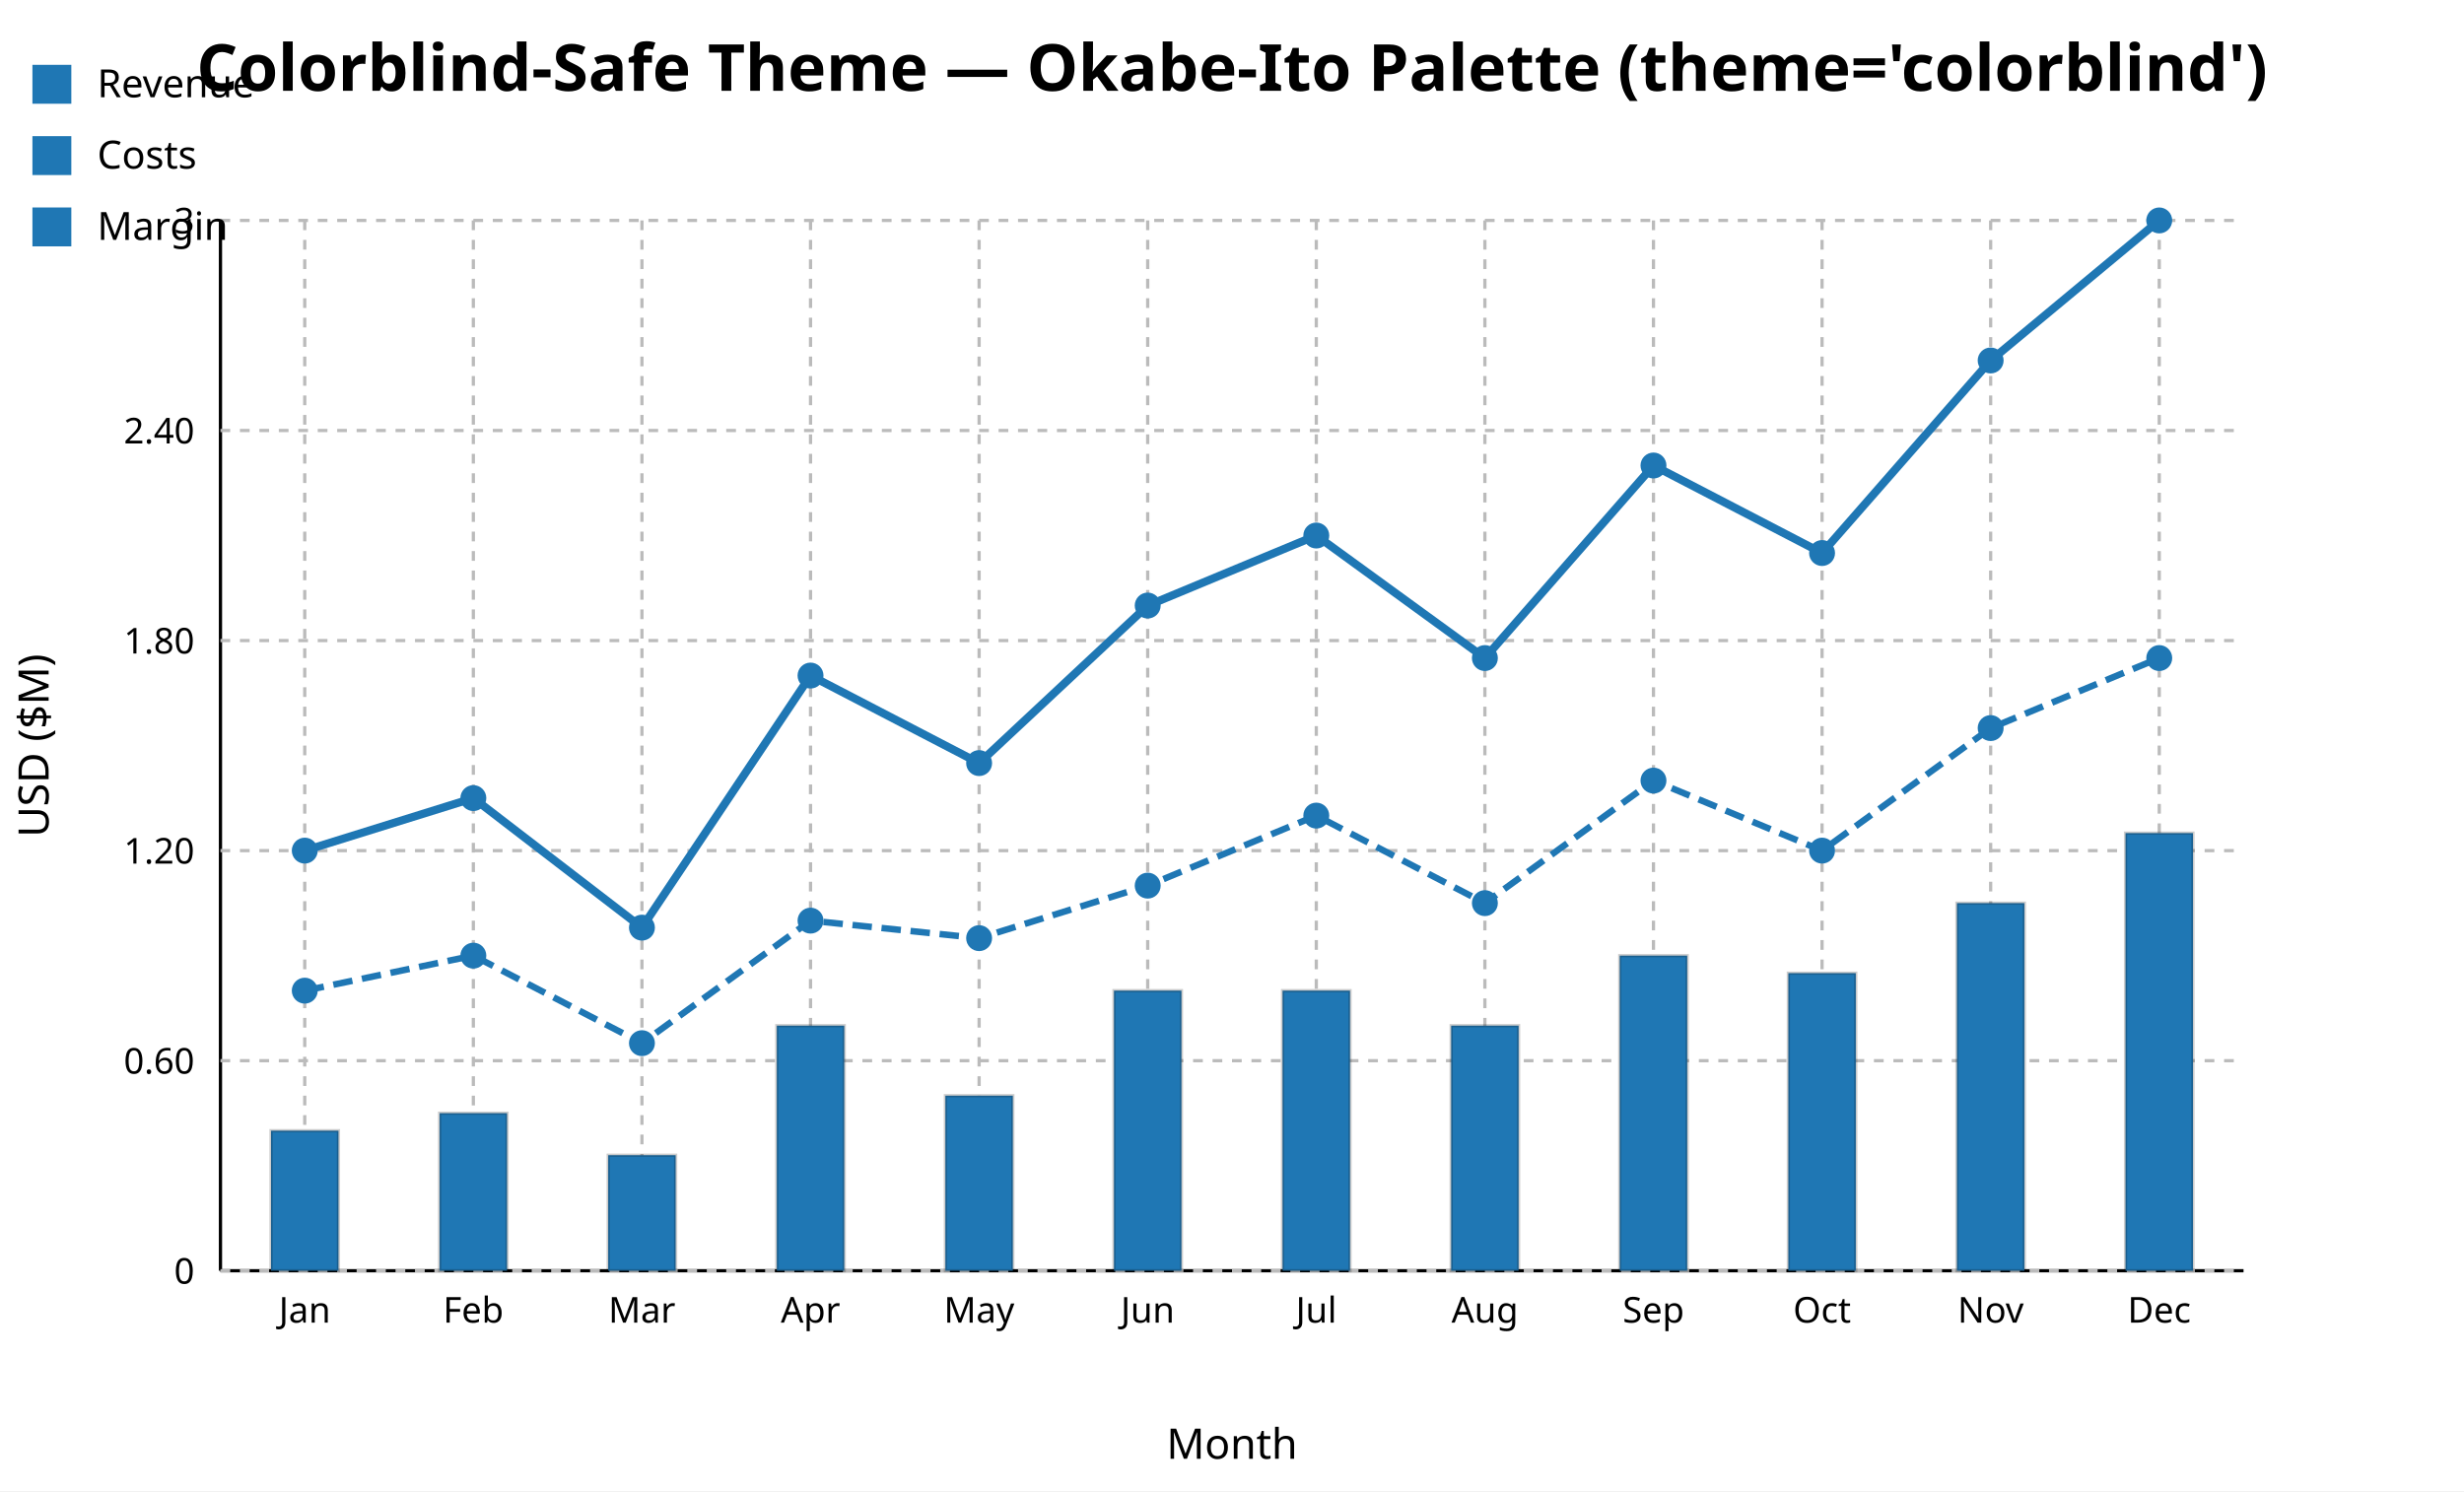
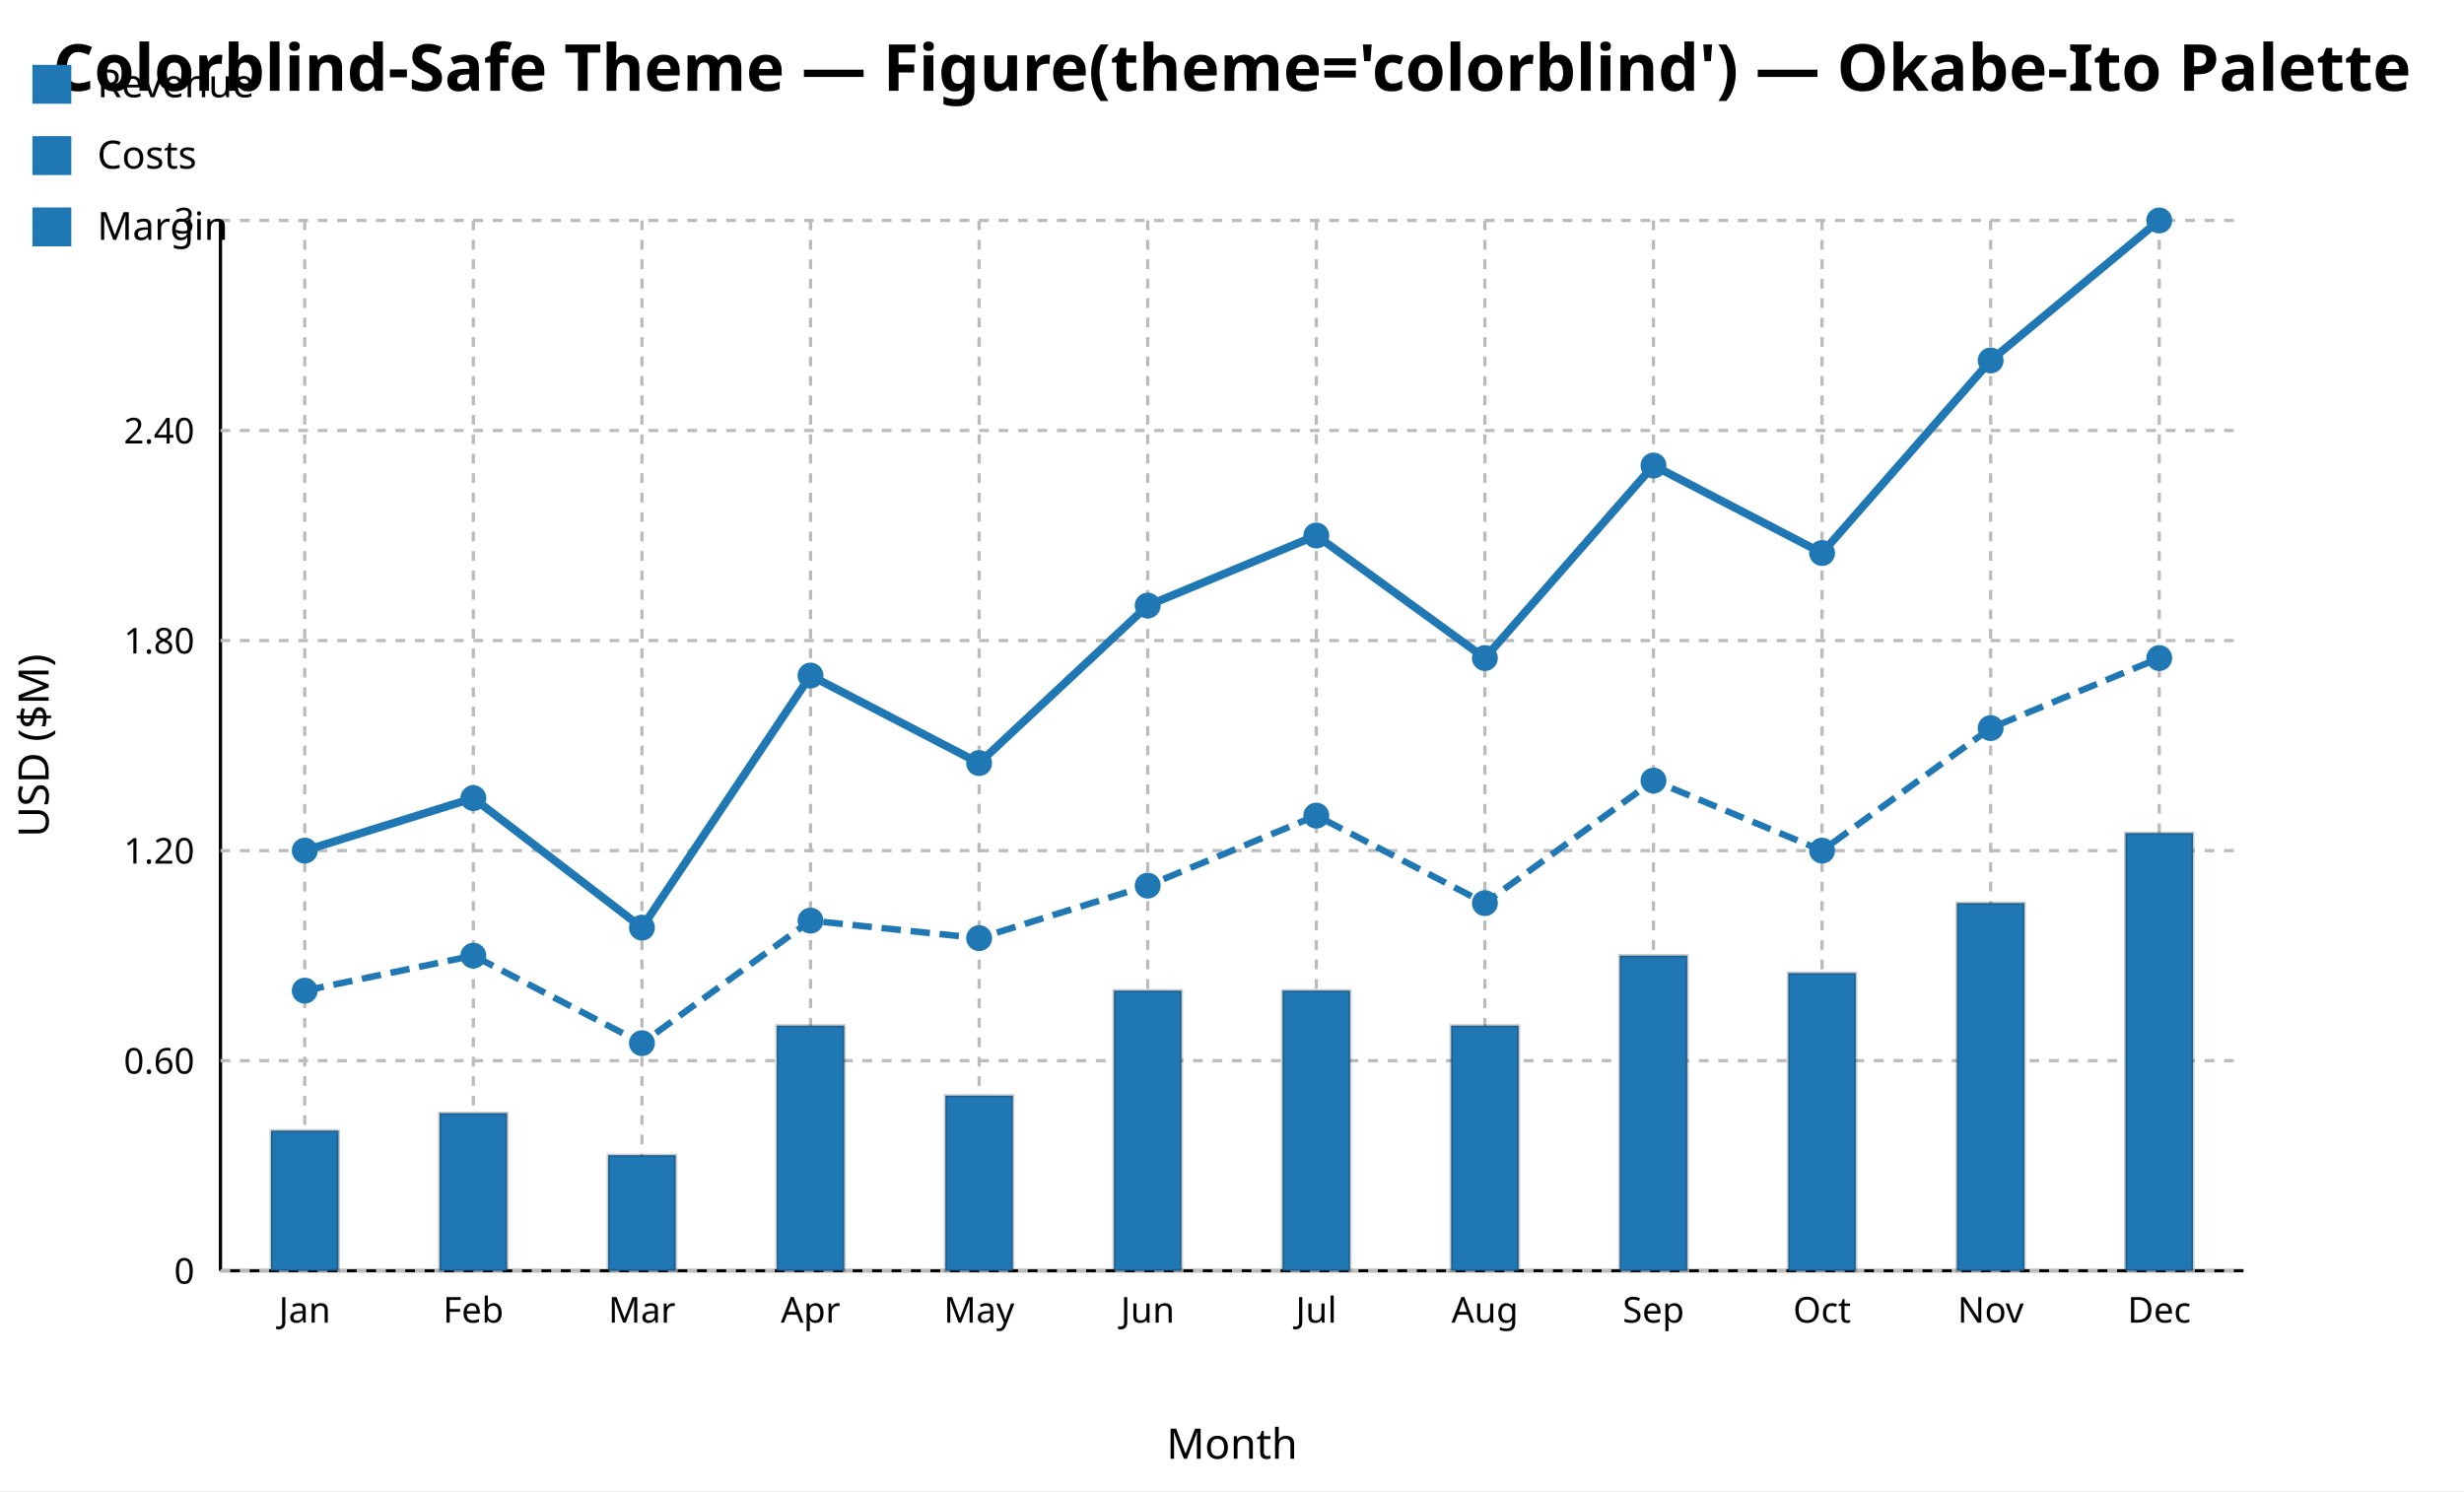
- <svg xmlns="http://www.w3.org/2000/svg" role="img" focusable="false" aria-labelledby="glyphx-chart-9-title glyphx-chart-9-desc" id="glyphx-chart-9" data-glyphx="true" width="760" height="460" viewBox="0 0 760 460">
+ <svg xmlns="http://www.w3.org/2000/svg" role="img" focusable="false" aria-labelledby="glyphx-chart-7-title glyphx-chart-7-desc" id="glyphx-chart-7" data-glyphx="true" width="760" height="460" viewBox="0 0 760 460">
  <rect width="760" height="460" fill="#ffffff" />
-   <text x="380" y="28" text-anchor="middle" font-size="20" font-weight="bold" font-family="sans-serif" fill="#000000">Colorblind-Safe Theme  —  Okabe-Ito Palette  (theme='colorblind')</text>
+   <text x="380" y="28" text-anchor="middle" font-size="20" font-weight="bold" font-family="sans-serif" fill="#000000">Colorblind-Safe Theme  —  Figure(theme='colorblind')  —  Okabe-Ito Palette</text>
  <line x1="68" y1="392" x2="692" y2="392" stroke="#000000" />
  <line x1="68" y1="68" x2="68" y2="392" stroke="#000000" />
  <text x="380" y="450" text-anchor="middle" font-size="13" font-family="sans-serif" fill="#000000">Month</text>
  <text x="15" y="230" text-anchor="middle" font-size="13" font-family="sans-serif" fill="#000000" transform="rotate(-90, 15, 230)">USD ($M)</text>
  <line x1="68" x2="692" y1="392.0" y2="392.0" stroke="#bbbbbb" stroke-dasharray="3,3" />
  <text x="60" y="396.0" text-anchor="end" font-size="11" font-family="sans-serif" fill="#000000">0</text>
  <line x1="68" x2="692" y1="327.2" y2="327.2" stroke="#bbbbbb" stroke-dasharray="3,3" />
  <text x="60" y="331.2" text-anchor="end" font-size="11" font-family="sans-serif" fill="#000000">0.60</text>
  <line x1="68" x2="692" y1="262.4" y2="262.4" stroke="#bbbbbb" stroke-dasharray="3,3" />
  <text x="60" y="266.4" text-anchor="end" font-size="11" font-family="sans-serif" fill="#000000">1.20</text>
  <line x1="68" x2="692" y1="197.6" y2="197.6" stroke="#bbbbbb" stroke-dasharray="3,3" />
  <text x="60" y="201.6" text-anchor="end" font-size="11" font-family="sans-serif" fill="#000000">1.80</text>
  <line x1="68" x2="692" y1="132.8" y2="132.8" stroke="#bbbbbb" stroke-dasharray="3,3" />
  <text x="60" y="136.8" text-anchor="end" font-size="11" font-family="sans-serif" fill="#000000">2.40</text>
  <line x1="68" x2="692" y1="68.0" y2="68.0" stroke="#bbbbbb" stroke-dasharray="3,3" />
  <text x="60" y="72.0" text-anchor="end" font-size="11" font-family="sans-serif" fill="#000000">3</text>
  <line y1="68" y2="392" x1="94.0" x2="94.0" stroke="#bbbbbb" stroke-dasharray="3,3" />
  <text x="94.0" y="408" text-anchor="middle" font-size="11" font-family="sans-serif" fill="#000000">Jan</text>
  <line y1="68" y2="392" x1="146.0" x2="146.0" stroke="#bbbbbb" stroke-dasharray="3,3" />
  <text x="146.0" y="408" text-anchor="middle" font-size="11" font-family="sans-serif" fill="#000000">Feb</text>
  <line y1="68" y2="392" x1="198.0" x2="198.0" stroke="#bbbbbb" stroke-dasharray="3,3" />
  <text x="198.0" y="408" text-anchor="middle" font-size="11" font-family="sans-serif" fill="#000000">Mar</text>
  <line y1="68" y2="392" x1="250.0" x2="250.0" stroke="#bbbbbb" stroke-dasharray="3,3" />
  <text x="250.0" y="408" text-anchor="middle" font-size="11" font-family="sans-serif" fill="#000000">Apr</text>
  <line y1="68" y2="392" x1="302.0" x2="302.0" stroke="#bbbbbb" stroke-dasharray="3,3" />
  <text x="302.0" y="408" text-anchor="middle" font-size="11" font-family="sans-serif" fill="#000000">May</text>
  <line y1="68" y2="392" x1="354.0" x2="354.0" stroke="#bbbbbb" stroke-dasharray="3,3" />
  <text x="354.0" y="408" text-anchor="middle" font-size="11" font-family="sans-serif" fill="#000000">Jun</text>
  <line y1="68" y2="392" x1="406.0" x2="406.0" stroke="#bbbbbb" stroke-dasharray="3,3" />
  <text x="406.0" y="408" text-anchor="middle" font-size="11" font-family="sans-serif" fill="#000000">Jul</text>
  <line y1="68" y2="392" x1="458.0" x2="458.0" stroke="#bbbbbb" stroke-dasharray="3,3" />
  <text x="458.0" y="408" text-anchor="middle" font-size="11" font-family="sans-serif" fill="#000000">Aug</text>
  <line y1="68" y2="392" x1="510.0" x2="510.0" stroke="#bbbbbb" stroke-dasharray="3,3" />
  <text x="510.0" y="408" text-anchor="middle" font-size="11" font-family="sans-serif" fill="#000000">Sep</text>
  <line y1="68" y2="392" x1="562.0" x2="562.0" stroke="#bbbbbb" stroke-dasharray="3,3" />
  <text x="562.0" y="408" text-anchor="middle" font-size="11" font-family="sans-serif" fill="#000000">Oct</text>
  <line y1="68" y2="392" x1="614.0" x2="614.0" stroke="#bbbbbb" stroke-dasharray="3,3" />
  <text x="614.0" y="408" text-anchor="middle" font-size="11" font-family="sans-serif" fill="#000000">Nov</text>
  <line y1="68" y2="392" x1="666.0" x2="666.0" stroke="#bbbbbb" stroke-dasharray="3,3" />
  <text x="666.0" y="408" text-anchor="middle" font-size="11" font-family="sans-serif" fill="#000000">Dec</text>
-   <polyline class="series-87568" fill="none" stroke="#1f77b4" stroke-width="2.5" stroke-dasharray="" points="94.0,262.4 146.0,246.2 198.0,286.16 250.0,208.4 302.0,235.4 354.0,186.8 406.0,165.2 458.0,203.0 510.0,143.6 562.0,170.6 614.0,111.2 666.0,68.0" />
-   <circle class="glyphx-point series-87568" tabindex="0" role="graphics-symbol" cx="94.0" cy="262.4" r="4" fill="#1f77b4" data-x="0.5" data-y="1.2" data-label="Revenue" />
-   <circle class="glyphx-point series-87568" tabindex="0" role="graphics-symbol" cx="146.0" cy="246.2" r="4" fill="#1f77b4" data-x="1.5" data-y="1.35" data-label="Revenue" />
-   <circle class="glyphx-point series-87568" tabindex="0" role="graphics-symbol" cx="198.0" cy="286.16" r="4" fill="#1f77b4" data-x="2.5" data-y="0.98" data-label="Revenue" />
-   <circle class="glyphx-point series-87568" tabindex="0" role="graphics-symbol" cx="250.0" cy="208.4" r="4" fill="#1f77b4" data-x="3.5" data-y="1.7" data-label="Revenue" />
-   <circle class="glyphx-point series-87568" tabindex="0" role="graphics-symbol" cx="302.0" cy="235.4" r="4" fill="#1f77b4" data-x="4.5" data-y="1.45" data-label="Revenue" />
-   <circle class="glyphx-point series-87568" tabindex="0" role="graphics-symbol" cx="354.0" cy="186.8" r="4" fill="#1f77b4" data-x="5.5" data-y="1.9" data-label="Revenue" />
-   <circle class="glyphx-point series-87568" tabindex="0" role="graphics-symbol" cx="406.0" cy="165.2" r="4" fill="#1f77b4" data-x="6.5" data-y="2.1" data-label="Revenue" />
-   <circle class="glyphx-point series-87568" tabindex="0" role="graphics-symbol" cx="458.0" cy="203.0" r="4" fill="#1f77b4" data-x="7.5" data-y="1.75" data-label="Revenue" />
-   <circle class="glyphx-point series-87568" tabindex="0" role="graphics-symbol" cx="510.0" cy="143.6" r="4" fill="#1f77b4" data-x="8.5" data-y="2.3" data-label="Revenue" />
-   <circle class="glyphx-point series-87568" tabindex="0" role="graphics-symbol" cx="562.0" cy="170.6" r="4" fill="#1f77b4" data-x="9.5" data-y="2.05" data-label="Revenue" />
-   <circle class="glyphx-point series-87568" tabindex="0" role="graphics-symbol" cx="614.0" cy="111.2" r="4" fill="#1f77b4" data-x="10.5" data-y="2.6" data-label="Revenue" />
-   <circle class="glyphx-point series-87568" tabindex="0" role="graphics-symbol" cx="666.0" cy="68.0" r="4" fill="#1f77b4" data-x="11.5" data-y="3.0" data-label="Revenue" />
-   <polyline class="series-67152" fill="none" stroke="#1f77b4" stroke-width="2" stroke-dasharray="6,3" points="94.0,305.6 146.0,294.8 198.0,321.8 250.0,284.0 302.0,289.4 354.0,273.2 406.0,251.6 458.0,278.6 510.0,240.8 562.0,262.4 614.0,224.6 666.0,203.0" />
-   <circle class="glyphx-point series-67152" tabindex="0" role="graphics-symbol" cx="94.0" cy="305.6" r="4" fill="#1f77b4" data-x="0.5" data-y="0.8" data-label="Costs" />
-   <circle class="glyphx-point series-67152" tabindex="0" role="graphics-symbol" cx="146.0" cy="294.8" r="4" fill="#1f77b4" data-x="1.5" data-y="0.9" data-label="Costs" />
-   <circle class="glyphx-point series-67152" tabindex="0" role="graphics-symbol" cx="198.0" cy="321.8" r="4" fill="#1f77b4" data-x="2.5" data-y="0.65" data-label="Costs" />
-   <circle class="glyphx-point series-67152" tabindex="0" role="graphics-symbol" cx="250.0" cy="284.0" r="4" fill="#1f77b4" data-x="3.5" data-y="1.0" data-label="Costs" />
-   <circle class="glyphx-point series-67152" tabindex="0" role="graphics-symbol" cx="302.0" cy="289.4" r="4" fill="#1f77b4" data-x="4.5" data-y="0.95" data-label="Costs" />
-   <circle class="glyphx-point series-67152" tabindex="0" role="graphics-symbol" cx="354.0" cy="273.2" r="4" fill="#1f77b4" data-x="5.5" data-y="1.1" data-label="Costs" />
-   <circle class="glyphx-point series-67152" tabindex="0" role="graphics-symbol" cx="406.0" cy="251.6" r="4" fill="#1f77b4" data-x="6.5" data-y="1.3" data-label="Costs" />
-   <circle class="glyphx-point series-67152" tabindex="0" role="graphics-symbol" cx="458.0" cy="278.6" r="4" fill="#1f77b4" data-x="7.5" data-y="1.05" data-label="Costs" />
-   <circle class="glyphx-point series-67152" tabindex="0" role="graphics-symbol" cx="510.0" cy="240.8" r="4" fill="#1f77b4" data-x="8.5" data-y="1.4" data-label="Costs" />
-   <circle class="glyphx-point series-67152" tabindex="0" role="graphics-symbol" cx="562.0" cy="262.4" r="4" fill="#1f77b4" data-x="9.5" data-y="1.2" data-label="Costs" />
-   <circle class="glyphx-point series-67152" tabindex="0" role="graphics-symbol" cx="614.0" cy="224.6" r="4" fill="#1f77b4" data-x="10.5" data-y="1.55" data-label="Costs" />
-   <circle class="glyphx-point series-67152" tabindex="0" role="graphics-symbol" cx="666.0" cy="203.0" r="4" fill="#1f77b4" data-x="11.5" data-y="1.75" data-label="Costs" />
-   <rect class="glyphx-point series-50832" tabindex="0" role="graphics-symbol" x="83.6" y="348.8" width="20.8" height="43.2" fill="#1f77b4" stroke="#00000033" data-x="Jan" data-y="0.3999999999999999" data-label="Margin" />
-   <rect class="glyphx-point series-50832" tabindex="0" role="graphics-symbol" x="135.6" y="343.4" width="20.8" height="48.6" fill="#1f77b4" stroke="#00000033" data-x="Feb" data-y="0.45000000000000007" data-label="Margin" />
-   <rect class="glyphx-point series-50832" tabindex="0" role="graphics-symbol" x="187.6" y="356.36" width="20.8" height="35.64" fill="#1f77b4" stroke="#00000033" data-x="Mar" data-y="0.32999999999999996" data-label="Margin" />
-   <rect class="glyphx-point series-50832" tabindex="0" role="graphics-symbol" x="239.6" y="316.4" width="20.8" height="75.6" fill="#1f77b4" stroke="#00000033" data-x="Apr" data-y="0.7" data-label="Margin" />
-   <rect class="glyphx-point series-50832" tabindex="0" role="graphics-symbol" x="291.6" y="338.0" width="20.8" height="54.0" fill="#1f77b4" stroke="#00000033" data-x="May" data-y="0.5" data-label="Margin" />
-   <rect class="glyphx-point series-50832" tabindex="0" role="graphics-symbol" x="343.6" y="305.6" width="20.8" height="86.4" fill="#1f77b4" stroke="#00000033" data-x="Jun" data-y="0.7999999999999998" data-label="Margin" />
-   <rect class="glyphx-point series-50832" tabindex="0" role="graphics-symbol" x="395.6" y="305.6" width="20.8" height="86.4" fill="#1f77b4" stroke="#00000033" data-x="Jul" data-y="0.8" data-label="Margin" />
-   <rect class="glyphx-point series-50832" tabindex="0" role="graphics-symbol" x="447.6" y="316.4" width="20.8" height="75.6" fill="#1f77b4" stroke="#00000033" data-x="Aug" data-y="0.7" data-label="Margin" />
-   <rect class="glyphx-point series-50832" tabindex="0" role="graphics-symbol" x="499.6" y="294.8" width="20.8" height="97.2" fill="#1f77b4" stroke="#00000033" data-x="Sep" data-y="0.8999999999999999" data-label="Margin" />
-   <rect class="glyphx-point series-50832" tabindex="0" role="graphics-symbol" x="551.6" y="300.2" width="20.8" height="91.8" fill="#1f77b4" stroke="#00000033" data-x="Oct" data-y="0.8499999999999999" data-label="Margin" />
-   <rect class="glyphx-point series-50832" tabindex="0" role="graphics-symbol" x="603.6" y="278.6" width="20.8" height="113.4" fill="#1f77b4" stroke="#00000033" data-x="Nov" data-y="1.05" data-label="Margin" />
-   <rect class="glyphx-point series-50832" tabindex="0" role="graphics-symbol" x="655.6" y="257.0" width="20.8" height="135.0" fill="#1f77b4" stroke="#00000033" data-x="Dec" data-y="1.25" data-label="Margin" />
+   <polyline class="series-27680" fill="none" stroke="#1f77b4" stroke-width="2.5" stroke-dasharray="" points="94.0,262.4 146.0,246.2 198.0,286.16 250.0,208.4 302.0,235.4 354.0,186.8 406.0,165.2 458.0,203.0 510.0,143.6 562.0,170.6 614.0,111.2 666.0,68.0" />
+   <circle class="glyphx-point series-27680" tabindex="0" role="graphics-symbol" cx="94.0" cy="262.4" r="4" fill="#1f77b4" data-x="0.5" data-y="1.2" data-label="Revenue" />
+   <circle class="glyphx-point series-27680" tabindex="0" role="graphics-symbol" cx="146.0" cy="246.2" r="4" fill="#1f77b4" data-x="1.5" data-y="1.35" data-label="Revenue" />
+   <circle class="glyphx-point series-27680" tabindex="0" role="graphics-symbol" cx="198.0" cy="286.16" r="4" fill="#1f77b4" data-x="2.5" data-y="0.98" data-label="Revenue" />
+   <circle class="glyphx-point series-27680" tabindex="0" role="graphics-symbol" cx="250.0" cy="208.4" r="4" fill="#1f77b4" data-x="3.5" data-y="1.7" data-label="Revenue" />
+   <circle class="glyphx-point series-27680" tabindex="0" role="graphics-symbol" cx="302.0" cy="235.4" r="4" fill="#1f77b4" data-x="4.5" data-y="1.45" data-label="Revenue" />
+   <circle class="glyphx-point series-27680" tabindex="0" role="graphics-symbol" cx="354.0" cy="186.8" r="4" fill="#1f77b4" data-x="5.5" data-y="1.9" data-label="Revenue" />
+   <circle class="glyphx-point series-27680" tabindex="0" role="graphics-symbol" cx="406.0" cy="165.2" r="4" fill="#1f77b4" data-x="6.5" data-y="2.1" data-label="Revenue" />
+   <circle class="glyphx-point series-27680" tabindex="0" role="graphics-symbol" cx="458.0" cy="203.0" r="4" fill="#1f77b4" data-x="7.5" data-y="1.75" data-label="Revenue" />
+   <circle class="glyphx-point series-27680" tabindex="0" role="graphics-symbol" cx="510.0" cy="143.6" r="4" fill="#1f77b4" data-x="8.5" data-y="2.3" data-label="Revenue" />
+   <circle class="glyphx-point series-27680" tabindex="0" role="graphics-symbol" cx="562.0" cy="170.6" r="4" fill="#1f77b4" data-x="9.5" data-y="2.05" data-label="Revenue" />
+   <circle class="glyphx-point series-27680" tabindex="0" role="graphics-symbol" cx="614.0" cy="111.2" r="4" fill="#1f77b4" data-x="10.5" data-y="2.6" data-label="Revenue" />
+   <circle class="glyphx-point series-27680" tabindex="0" role="graphics-symbol" cx="666.0" cy="68.0" r="4" fill="#1f77b4" data-x="11.5" data-y="3.0" data-label="Revenue" />
+   <polyline class="series-65648" fill="none" stroke="#1f77b4" stroke-width="2" stroke-dasharray="6,3" points="94.0,305.6 146.0,294.8 198.0,321.8 250.0,284.0 302.0,289.4 354.0,273.2 406.0,251.6 458.0,278.6 510.0,240.8 562.0,262.4 614.0,224.6 666.0,203.0" />
+   <circle class="glyphx-point series-65648" tabindex="0" role="graphics-symbol" cx="94.0" cy="305.6" r="4" fill="#1f77b4" data-x="0.5" data-y="0.8" data-label="Costs" />
+   <circle class="glyphx-point series-65648" tabindex="0" role="graphics-symbol" cx="146.0" cy="294.8" r="4" fill="#1f77b4" data-x="1.5" data-y="0.9" data-label="Costs" />
+   <circle class="glyphx-point series-65648" tabindex="0" role="graphics-symbol" cx="198.0" cy="321.8" r="4" fill="#1f77b4" data-x="2.5" data-y="0.65" data-label="Costs" />
+   <circle class="glyphx-point series-65648" tabindex="0" role="graphics-symbol" cx="250.0" cy="284.0" r="4" fill="#1f77b4" data-x="3.5" data-y="1.0" data-label="Costs" />
+   <circle class="glyphx-point series-65648" tabindex="0" role="graphics-symbol" cx="302.0" cy="289.4" r="4" fill="#1f77b4" data-x="4.5" data-y="0.95" data-label="Costs" />
+   <circle class="glyphx-point series-65648" tabindex="0" role="graphics-symbol" cx="354.0" cy="273.2" r="4" fill="#1f77b4" data-x="5.5" data-y="1.1" data-label="Costs" />
+   <circle class="glyphx-point series-65648" tabindex="0" role="graphics-symbol" cx="406.0" cy="251.6" r="4" fill="#1f77b4" data-x="6.5" data-y="1.3" data-label="Costs" />
+   <circle class="glyphx-point series-65648" tabindex="0" role="graphics-symbol" cx="458.0" cy="278.6" r="4" fill="#1f77b4" data-x="7.5" data-y="1.05" data-label="Costs" />
+   <circle class="glyphx-point series-65648" tabindex="0" role="graphics-symbol" cx="510.0" cy="240.8" r="4" fill="#1f77b4" data-x="8.5" data-y="1.4" data-label="Costs" />
+   <circle class="glyphx-point series-65648" tabindex="0" role="graphics-symbol" cx="562.0" cy="262.4" r="4" fill="#1f77b4" data-x="9.5" data-y="1.2" data-label="Costs" />
+   <circle class="glyphx-point series-65648" tabindex="0" role="graphics-symbol" cx="614.0" cy="224.6" r="4" fill="#1f77b4" data-x="10.5" data-y="1.55" data-label="Costs" />
+   <circle class="glyphx-point series-65648" tabindex="0" role="graphics-symbol" cx="666.0" cy="203.0" r="4" fill="#1f77b4" data-x="11.5" data-y="1.75" data-label="Costs" />
+   <rect class="glyphx-point series-82384" tabindex="0" role="graphics-symbol" x="83.6" y="348.8" width="20.8" height="43.2" fill="#1f77b4" stroke="#00000033" data-x="Jan" data-y="0.4" data-label="Margin" />
+   <rect class="glyphx-point series-82384" tabindex="0" role="graphics-symbol" x="135.6" y="343.4" width="20.8" height="48.6" fill="#1f77b4" stroke="#00000033" data-x="Feb" data-y="0.45" data-label="Margin" />
+   <rect class="glyphx-point series-82384" tabindex="0" role="graphics-symbol" x="187.6" y="356.36" width="20.8" height="35.64" fill="#1f77b4" stroke="#00000033" data-x="Mar" data-y="0.33" data-label="Margin" />
+   <rect class="glyphx-point series-82384" tabindex="0" role="graphics-symbol" x="239.6" y="316.4" width="20.8" height="75.6" fill="#1f77b4" stroke="#00000033" data-x="Apr" data-y="0.7" data-label="Margin" />
+   <rect class="glyphx-point series-82384" tabindex="0" role="graphics-symbol" x="291.6" y="338.0" width="20.8" height="54.0" fill="#1f77b4" stroke="#00000033" data-x="May" data-y="0.5" data-label="Margin" />
+   <rect class="glyphx-point series-82384" tabindex="0" role="graphics-symbol" x="343.6" y="305.6" width="20.8" height="86.4" fill="#1f77b4" stroke="#00000033" data-x="Jun" data-y="0.8" data-label="Margin" />
+   <rect class="glyphx-point series-82384" tabindex="0" role="graphics-symbol" x="395.6" y="305.6" width="20.8" height="86.4" fill="#1f77b4" stroke="#00000033" data-x="Jul" data-y="0.8" data-label="Margin" />
+   <rect class="glyphx-point series-82384" tabindex="0" role="graphics-symbol" x="447.6" y="316.4" width="20.8" height="75.6" fill="#1f77b4" stroke="#00000033" data-x="Aug" data-y="0.7" data-label="Margin" />
+   <rect class="glyphx-point series-82384" tabindex="0" role="graphics-symbol" x="499.6" y="294.8" width="20.8" height="97.2" fill="#1f77b4" stroke="#00000033" data-x="Sep" data-y="0.9" data-label="Margin" />
+   <rect class="glyphx-point series-82384" tabindex="0" role="graphics-symbol" x="551.6" y="300.2" width="20.8" height="91.8" fill="#1f77b4" stroke="#00000033" data-x="Oct" data-y="0.85" data-label="Margin" />
+   <rect class="glyphx-point series-82384" tabindex="0" role="graphics-symbol" x="603.6" y="278.6" width="20.8" height="113.4" fill="#1f77b4" stroke="#00000033" data-x="Nov" data-y="1.05" data-label="Margin" />
+   <rect class="glyphx-point series-82384" tabindex="0" role="graphics-symbol" x="655.6" y="257.0" width="20.8" height="135.0" fill="#1f77b4" stroke="#00000033" data-x="Dec" data-y="1.25" data-label="Margin" />
  <g class="glyphx-legend">
-     <rect x="10" y="20" width="12" height="12" fill="#1f77b4" class="legend-icon" data-target="series-87568" />
-     <text x="30" y="30" font-size="12" font-family="sans-serif" fill="#000000" class="legend-label" data-target="series-87568">Revenue</text>
-     <rect x="10" y="42" width="12" height="12" fill="#1f77b4" class="legend-icon" data-target="series-67152" />
-     <text x="30" y="52" font-size="12" font-family="sans-serif" fill="#000000" class="legend-label" data-target="series-67152">Costs</text>
-     <rect x="10" y="64" width="12" height="12" fill="#1f77b4" class="legend-icon" data-target="series-50832" />
-     <text x="30" y="74" font-size="12" font-family="sans-serif" fill="#000000" class="legend-label" data-target="series-50832">Margin</text>
+     <rect x="10" y="20" width="12" height="12" fill="#1f77b4" class="legend-icon" data-target="series-27680" />
+     <text x="30" y="30" font-size="12" font-family="sans-serif" fill="#000000" class="legend-label" data-target="series-27680">Revenue</text>
+     <rect x="10" y="42" width="12" height="12" fill="#1f77b4" class="legend-icon" data-target="series-65648" />
+     <text x="30" y="52" font-size="12" font-family="sans-serif" fill="#000000" class="legend-label" data-target="series-65648">Costs</text>
+     <rect x="10" y="64" width="12" height="12" fill="#1f77b4" class="legend-icon" data-target="series-82384" />
+     <text x="30" y="74" font-size="12" font-family="sans-serif" fill="#000000" class="legend-label" data-target="series-82384">Margin</text>
  </g>
</svg>
